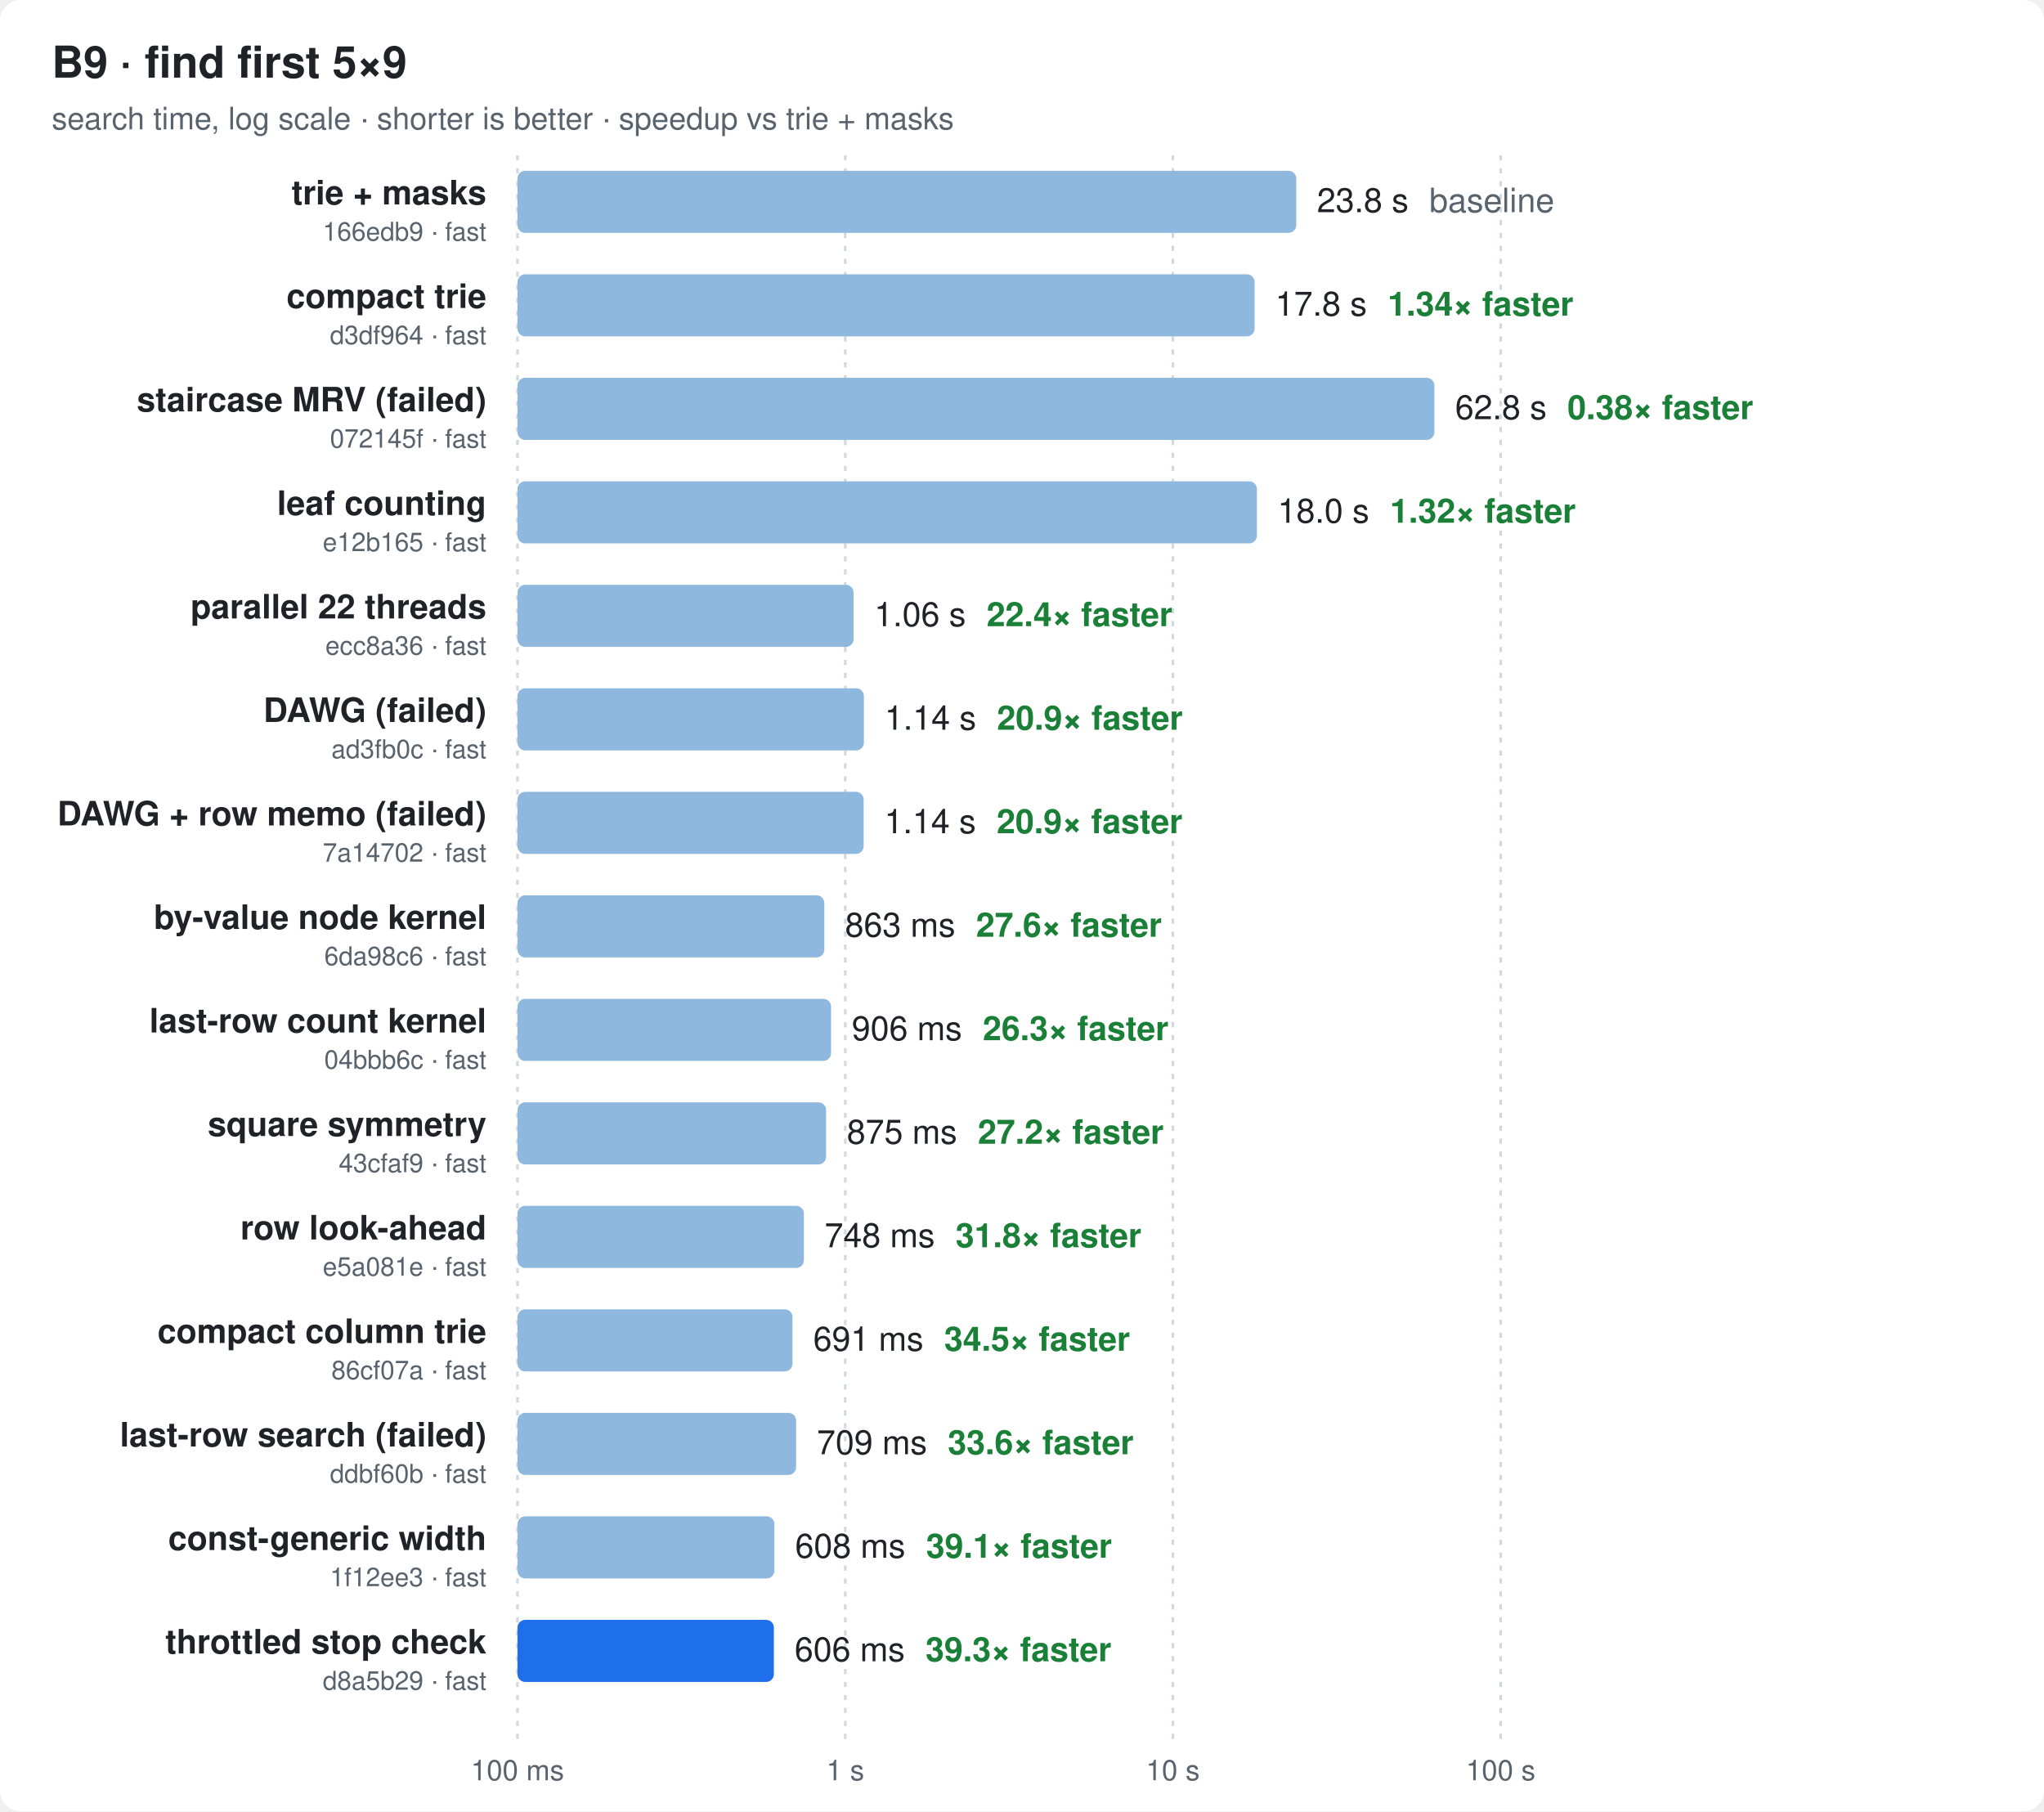
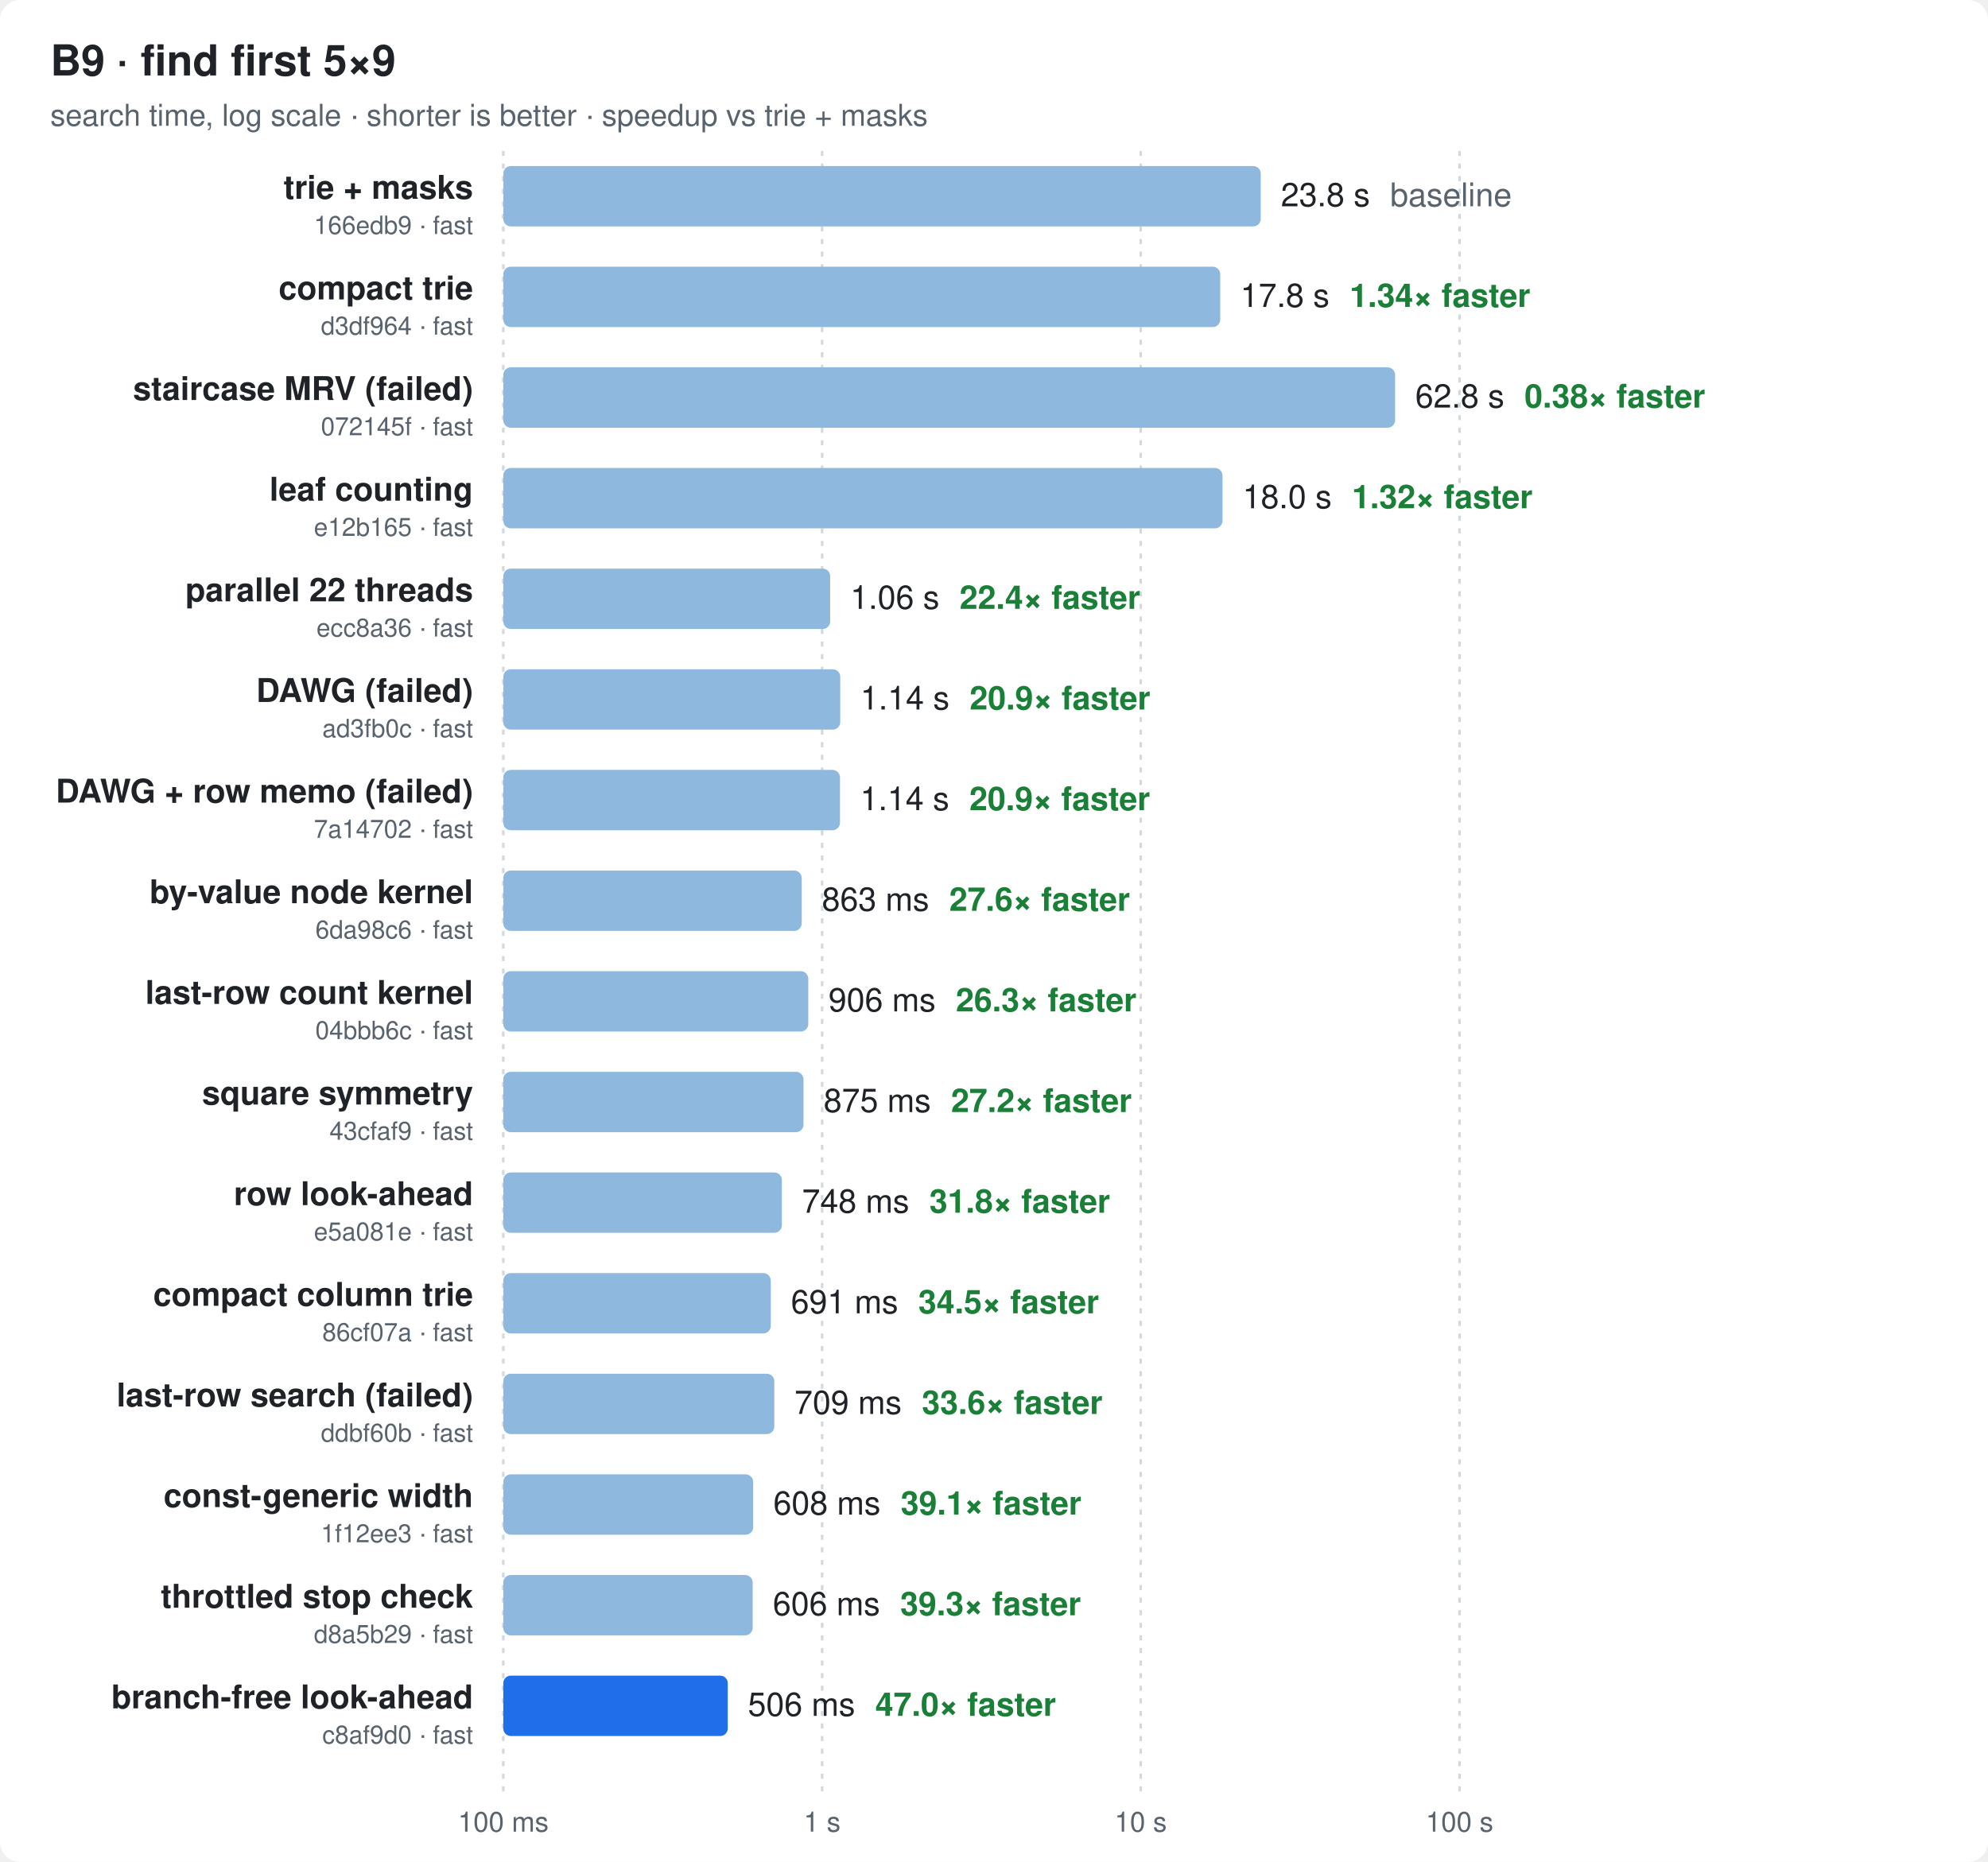
- <svg xmlns="http://www.w3.org/2000/svg" width="790" height="700" viewBox="0 0 790 700" font-family="ui-sans-serif,-apple-system,Segoe UI,Helvetica,Arial,sans-serif">
+ <svg xmlns="http://www.w3.org/2000/svg" width="790" height="740" viewBox="0 0 790 740" font-family="ui-sans-serif,-apple-system,Segoe UI,Helvetica,Arial,sans-serif">
  <style>
  .bg{fill:#ffffff} .t{fill:#1f2328} .m{fill:#59636e} .g{stroke:#d1d9e0}
  .bar{fill:#8fb8de} .best{fill:#1f6feb} .x{fill:#1a7f37;font-weight:600}
  @media (prefers-color-scheme: dark){
    .bg{fill:#0d1117} .t{fill:#e6edf3} .m{fill:#9198a1} .g{stroke:#30363d}
    .bar{fill:#2f5f8f} .best{fill:#4493f8} .x{fill:#3fb950}
  }
</style>
-   <rect class="bg" width="790" height="700" rx="8" />
+   <rect class="bg" width="790" height="740" rx="8" />
  <text class="t" x="20" y="30" font-size="17" font-weight="700">B9 · find first 5×9</text>
  <text class="m" x="20" y="50" font-size="12">search time, log scale · shorter is better · speedup vs trie + masks</text>
-   <line class="g" x1="200.0" x2="200.0" y1="60" y2="672" stroke-dasharray="2 3" />
-   <text class="m" x="200.0" y="688" font-size="11" text-anchor="middle">100 ms</text>
-   <line class="g" x1="326.7" x2="326.7" y1="60" y2="672" stroke-dasharray="2 3" />
-   <text class="m" x="326.7" y="688" font-size="11" text-anchor="middle">1 s</text>
-   <line class="g" x1="453.3" x2="453.3" y1="60" y2="672" stroke-dasharray="2 3" />
-   <text class="m" x="453.3" y="688" font-size="11" text-anchor="middle">10 s</text>
-   <line class="g" x1="580.0" x2="580.0" y1="60" y2="672" stroke-dasharray="2 3" />
-   <text class="m" x="580.0" y="688" font-size="11" text-anchor="middle">100 s</text>
+   <line class="g" x1="200.0" x2="200.0" y1="60" y2="712" stroke-dasharray="2 3" />
+   <text class="m" x="200.0" y="728" font-size="11" text-anchor="middle">100 ms</text>
+   <line class="g" x1="326.7" x2="326.7" y1="60" y2="712" stroke-dasharray="2 3" />
+   <text class="m" x="326.7" y="728" font-size="11" text-anchor="middle">1 s</text>
+   <line class="g" x1="453.3" x2="453.3" y1="60" y2="712" stroke-dasharray="2 3" />
+   <text class="m" x="453.3" y="728" font-size="11" text-anchor="middle">10 s</text>
+   <line class="g" x1="580.0" x2="580.0" y1="60" y2="712" stroke-dasharray="2 3" />
+   <text class="m" x="580.0" y="728" font-size="11" text-anchor="middle">100 s</text>
  <text class="t" x="188" y="79.0" font-size="13" font-weight="600" text-anchor="end">trie + masks</text>
  <text class="m" x="188" y="93.0" font-size="10" text-anchor="end">166edb9 · fast</text>
  <rect class="bar" x="200" y="66" width="301.0" height="24" rx="3" />
  <text class="t" x="509.0" y="82.0" font-size="13">23.8 s<tspan class="m" dx="8">baseline</tspan>
  </text>
  <text class="t" x="188" y="119.0" font-size="13" font-weight="600" text-anchor="end">compact trie</text>
  <text class="m" x="188" y="133.0" font-size="10" text-anchor="end">d3df964 · fast</text>
  <rect class="bar" x="200" y="106" width="284.9" height="24" rx="3" />
  <text class="t" x="492.9" y="122.0" font-size="13">17.8 s<tspan class="x" dx="8">1.34× faster</tspan>
  </text>
  <text class="t" x="188" y="159.0" font-size="13" font-weight="600" text-anchor="end">staircase MRV (failed)</text>
  <text class="m" x="188" y="173.0" font-size="10" text-anchor="end">072145f · fast</text>
  <rect class="bar" x="200" y="146" width="354.4" height="24" rx="3" />
  <text class="t" x="562.4" y="162.0" font-size="13">62.8 s<tspan class="x" dx="8">0.38× faster</tspan>
  </text>
  <text class="t" x="188" y="199.0" font-size="13" font-weight="600" text-anchor="end">leaf counting</text>
  <text class="m" x="188" y="213.0" font-size="10" text-anchor="end">e12b165 · fast</text>
  <rect class="bar" x="200" y="186" width="285.8" height="24" rx="3" />
  <text class="t" x="493.8" y="202.0" font-size="13">18.0 s<tspan class="x" dx="8">1.32× faster</tspan>
  </text>
  <text class="t" x="188" y="239.0" font-size="13" font-weight="600" text-anchor="end">parallel 22 threads</text>
  <text class="m" x="188" y="253.0" font-size="10" text-anchor="end">ecc8a36 · fast</text>
  <rect class="bar" x="200" y="226" width="129.9" height="24" rx="3" />
  <text class="t" x="337.9" y="242.0" font-size="13">1.06 s<tspan class="x" dx="8">22.4× faster</tspan>
  </text>
  <text class="t" x="188" y="279.0" font-size="13" font-weight="600" text-anchor="end">DAWG (failed)</text>
  <text class="m" x="188" y="293.0" font-size="10" text-anchor="end">ad3fb0c · fast</text>
  <rect class="bar" x="200" y="266" width="133.9" height="24" rx="3" />
  <text class="t" x="341.9" y="282.0" font-size="13">1.14 s<tspan class="x" dx="8">20.9× faster</tspan>
  </text>
  <text class="t" x="188" y="319.0" font-size="13" font-weight="600" text-anchor="end">DAWG + row memo (failed)</text>
  <text class="m" x="188" y="333.0" font-size="10" text-anchor="end">7a14702 · fast</text>
  <rect class="bar" x="200" y="306" width="133.8" height="24" rx="3" />
  <text class="t" x="341.8" y="322.0" font-size="13">1.14 s<tspan class="x" dx="8">20.9× faster</tspan>
  </text>
  <text class="t" x="188" y="359.0" font-size="13" font-weight="600" text-anchor="end">by-value node kernel</text>
  <text class="m" x="188" y="373.0" font-size="10" text-anchor="end">6da98c6 · fast</text>
  <rect class="bar" x="200" y="346" width="118.6" height="24" rx="3" />
  <text class="t" x="326.6" y="362.0" font-size="13">863 ms<tspan class="x" dx="8">27.6× faster</tspan>
  </text>
  <text class="t" x="188" y="399.0" font-size="13" font-weight="600" text-anchor="end">last-row count kernel</text>
  <text class="m" x="188" y="413.0" font-size="10" text-anchor="end">04bbb6c · fast</text>
  <rect class="bar" x="200" y="386" width="121.2" height="24" rx="3" />
  <text class="t" x="329.2" y="402.0" font-size="13">906 ms<tspan class="x" dx="8">26.3× faster</tspan>
  </text>
  <text class="t" x="188" y="439.0" font-size="13" font-weight="600" text-anchor="end">square symmetry</text>
  <text class="m" x="188" y="453.0" font-size="10" text-anchor="end">43cfaf9 · fast</text>
  <rect class="bar" x="200" y="426" width="119.3" height="24" rx="3" />
  <text class="t" x="327.3" y="442.0" font-size="13">875 ms<tspan class="x" dx="8">27.2× faster</tspan>
  </text>
  <text class="t" x="188" y="479.0" font-size="13" font-weight="600" text-anchor="end">row look-ahead</text>
  <text class="m" x="188" y="493.0" font-size="10" text-anchor="end">e5a081e · fast</text>
  <rect class="bar" x="200" y="466" width="110.7" height="24" rx="3" />
  <text class="t" x="318.7" y="482.0" font-size="13">748 ms<tspan class="x" dx="8">31.8× faster</tspan>
  </text>
  <text class="t" x="188" y="519.0" font-size="13" font-weight="600" text-anchor="end">compact column trie</text>
  <text class="m" x="188" y="533.0" font-size="10" text-anchor="end">86cf07a · fast</text>
  <rect class="bar" x="200" y="506" width="106.3" height="24" rx="3" />
  <text class="t" x="314.3" y="522.0" font-size="13">691 ms<tspan class="x" dx="8">34.5× faster</tspan>
  </text>
  <text class="t" x="188" y="559.0" font-size="13" font-weight="600" text-anchor="end">last-row search (failed)</text>
  <text class="m" x="188" y="573.0" font-size="10" text-anchor="end">ddbf60b · fast</text>
  <rect class="bar" x="200" y="546" width="107.7" height="24" rx="3" />
  <text class="t" x="315.7" y="562.0" font-size="13">709 ms<tspan class="x" dx="8">33.6× faster</tspan>
  </text>
  <text class="t" x="188" y="599.0" font-size="13" font-weight="600" text-anchor="end">const-generic width</text>
  <text class="m" x="188" y="613.0" font-size="10" text-anchor="end">1f12ee3 · fast</text>
  <rect class="bar" x="200" y="586" width="99.3" height="24" rx="3" />
  <text class="t" x="307.3" y="602.0" font-size="13">608 ms<tspan class="x" dx="8">39.1× faster</tspan>
  </text>
  <text class="t" x="188" y="639.0" font-size="13" font-weight="600" text-anchor="end">throttled stop check</text>
  <text class="m" x="188" y="653.0" font-size="10" text-anchor="end">d8a5b29 · fast</text>
-   <rect class="best" x="200" y="626" width="99.1" height="24" rx="3" />
+   <rect class="bar" x="200" y="626" width="99.1" height="24" rx="3" />
  <text class="t" x="307.1" y="642.0" font-size="13">606 ms<tspan class="x" dx="8">39.3× faster</tspan>
  </text>
+   <text class="t" x="188" y="679.0" font-size="13" font-weight="600" text-anchor="end">branch-free look-ahead</text>
+   <text class="m" x="188" y="693.0" font-size="10" text-anchor="end">c8af9d0 · fast</text>
+   <rect class="best" x="200" y="666" width="89.2" height="24" rx="3" />
+   <text class="t" x="297.2" y="682.0" font-size="13">506 ms<tspan class="x" dx="8">47.0× faster</tspan>
+   </text>
</svg>
